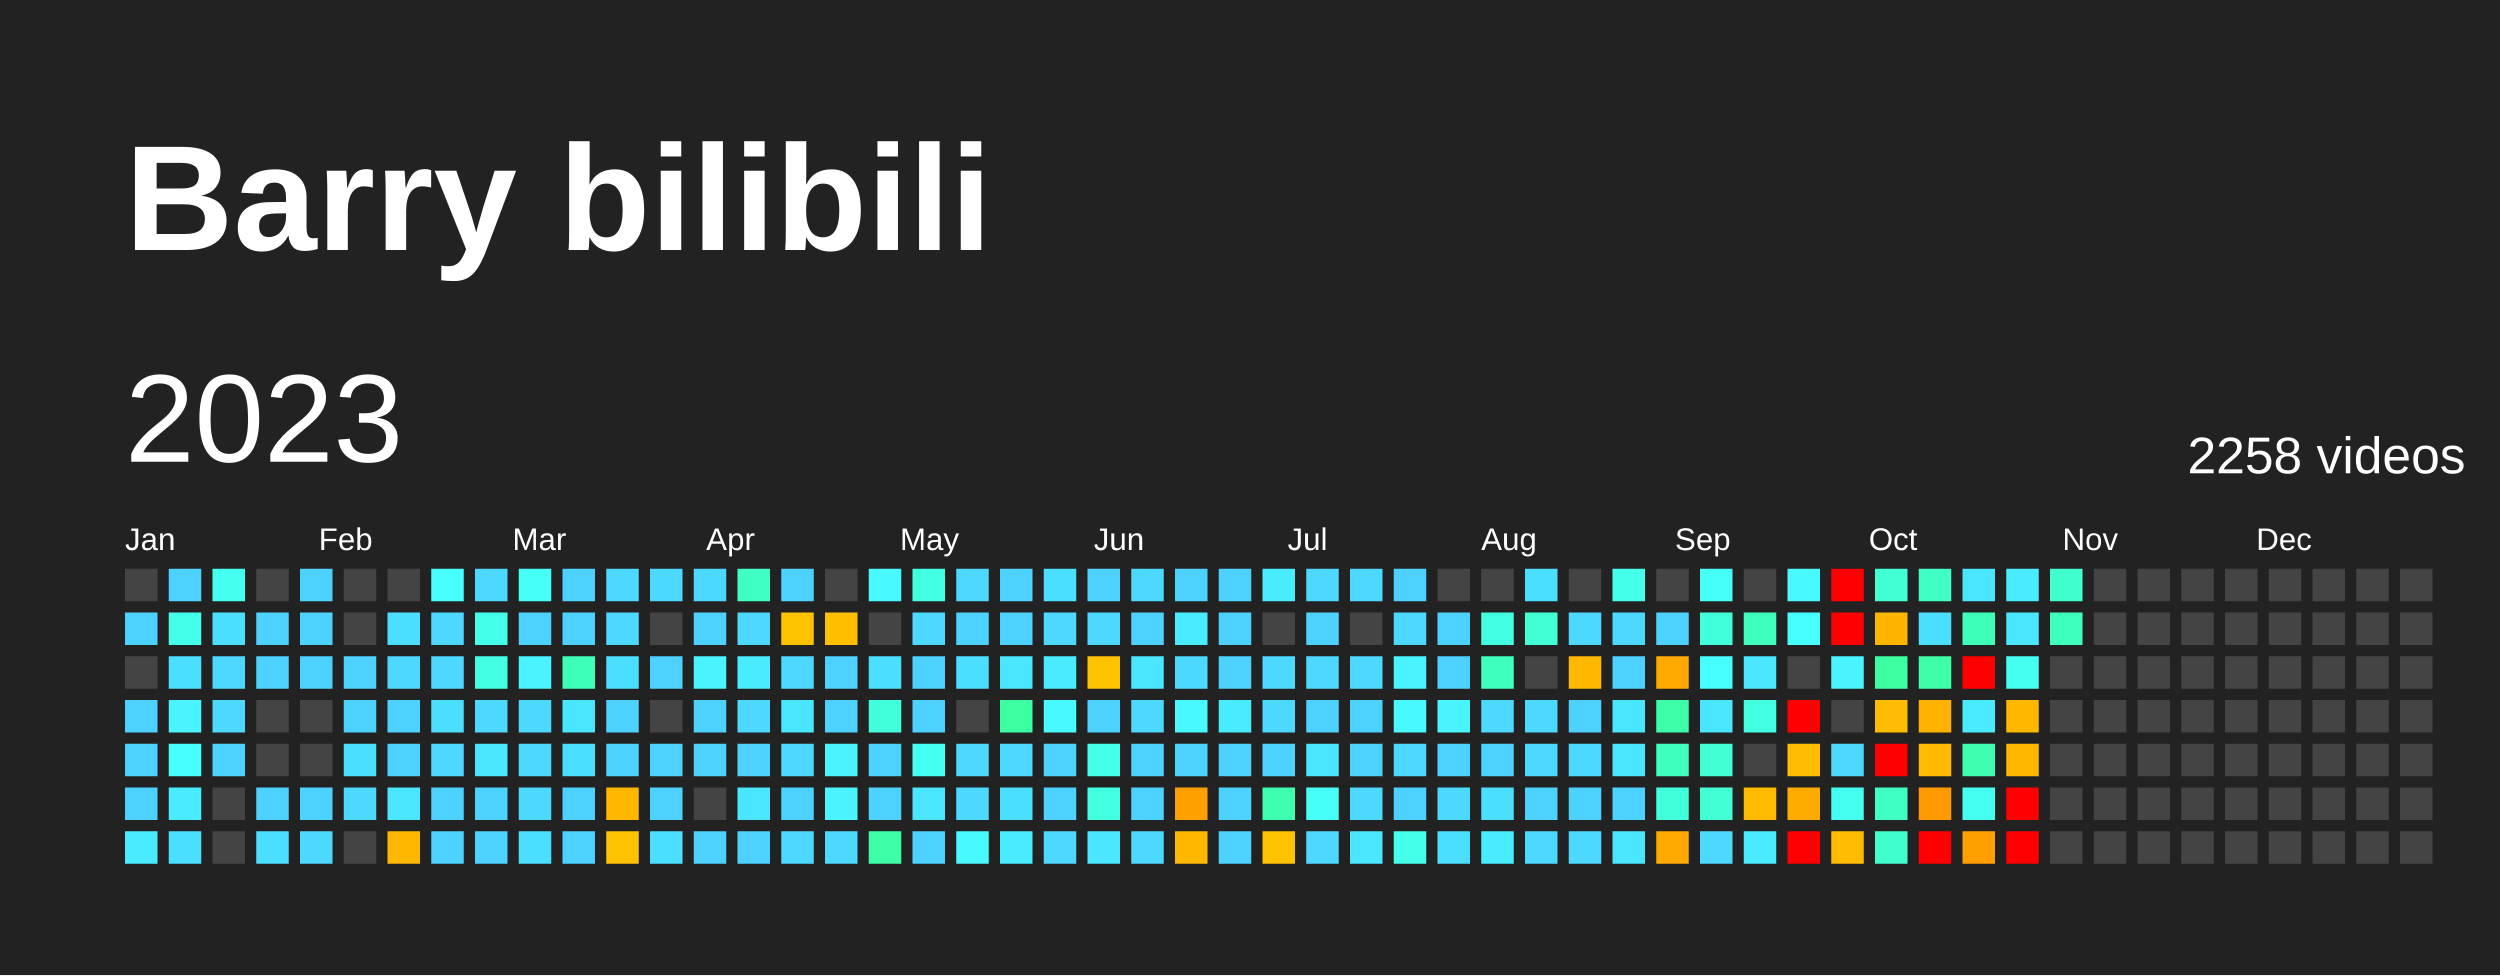
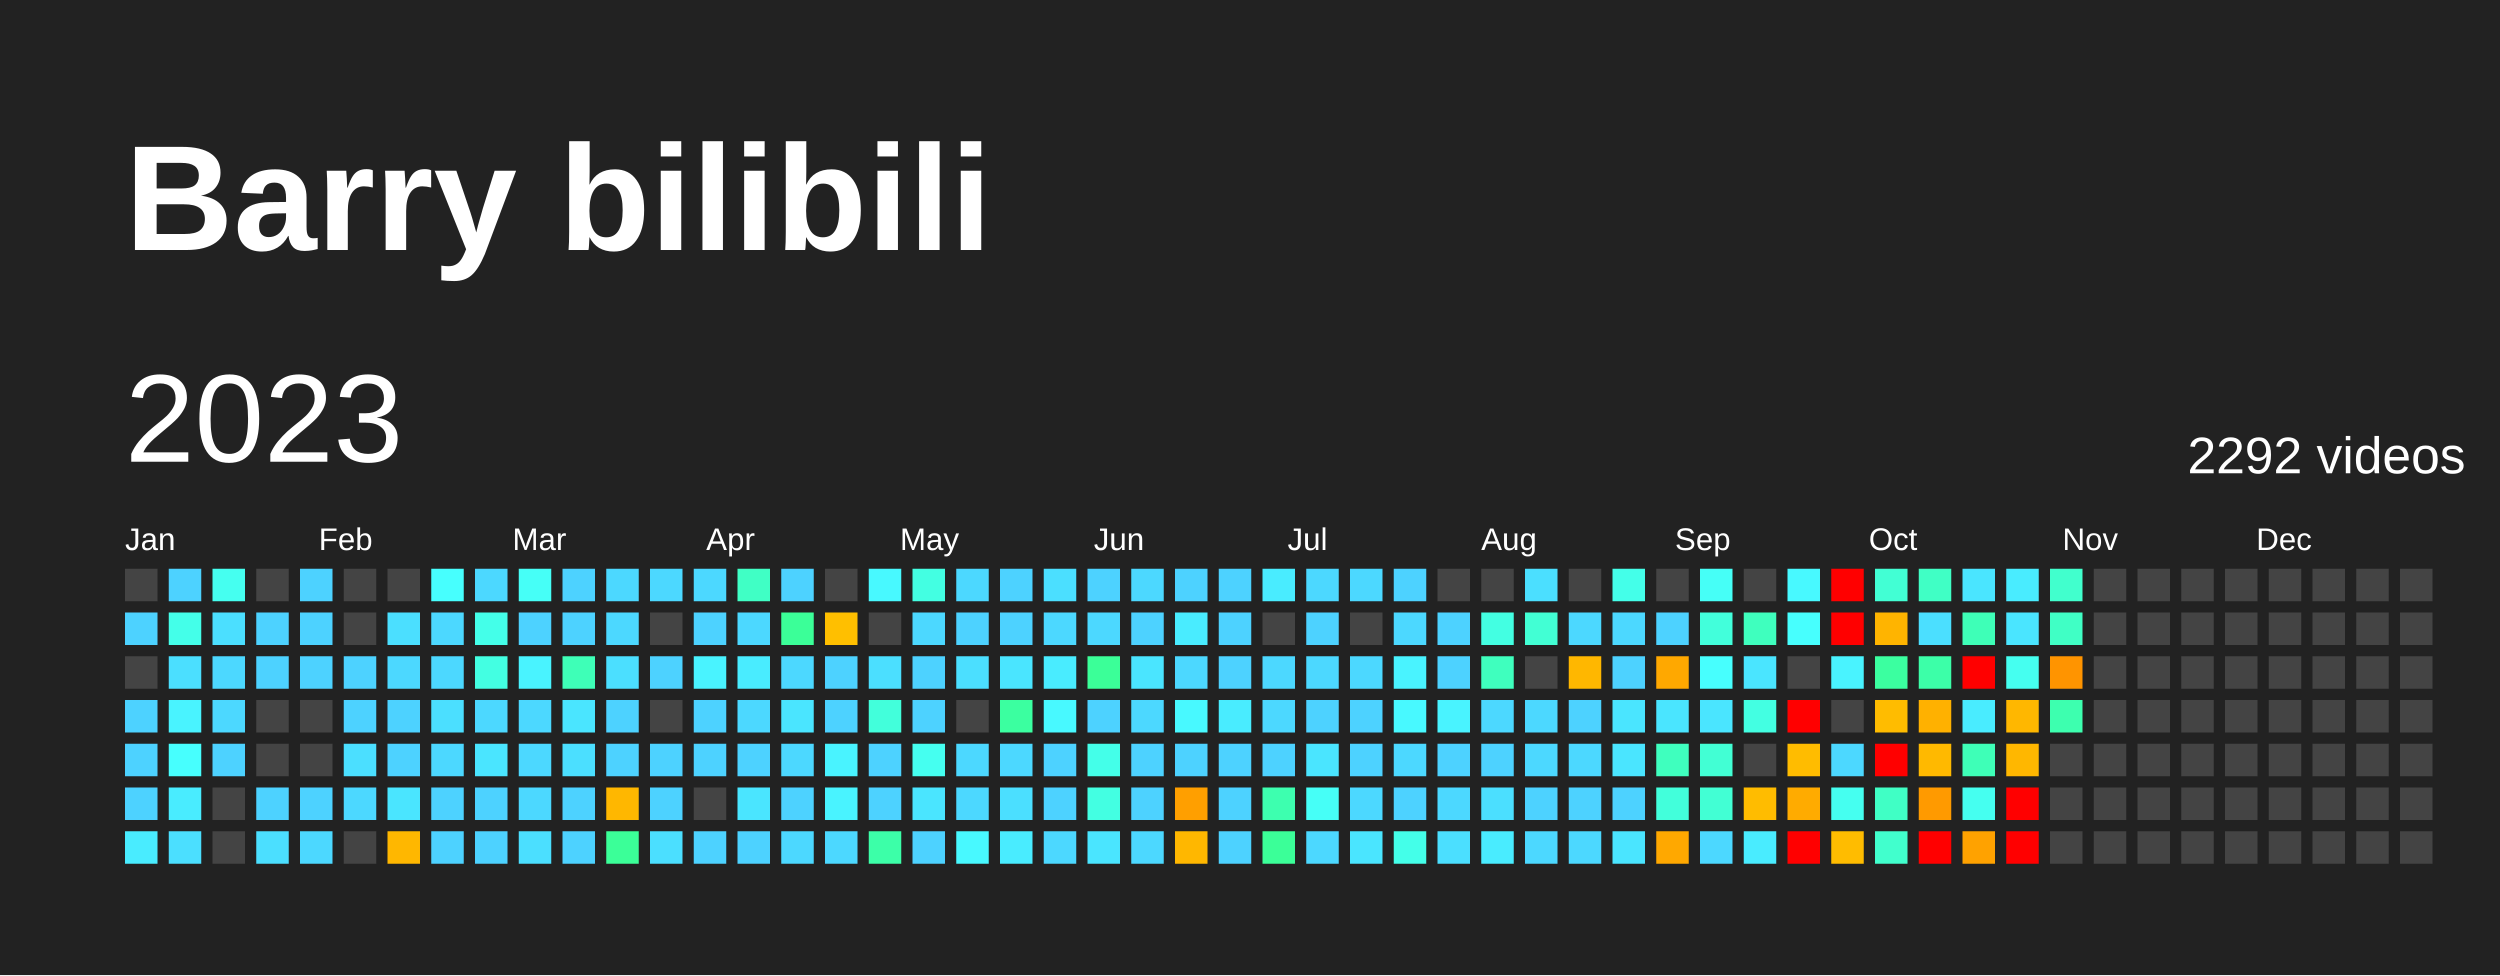
<svg xmlns="http://www.w3.org/2000/svg" baseProfile="full" height="78mm" version="1.1" viewBox="0,0,200,78" width="200mm">
  <defs />
  <rect fill="#222222" height="78" width="200" x="0" y="0" />
  <text fill="#FFFFFF" style="font-size:12px; font-family:Arial; font-weight:bold;" x="10" y="20">Barry bilibili</text>
  <text dominant-baseline="hanging" fill="#FFFFFF" style="font-size:10.0px; font-family:Arial;" x="10" y="30">2023</text>
-   <text dominant-baseline="hanging" fill="#FFFFFF" style="font-size:4.125px; font-family:Arial;" x="175" y="35">2258 videos</text>
+   <text dominant-baseline="hanging" fill="#FFFFFF" style="font-size:4.125px; font-family:Arial;" x="175" y="35">2292 videos</text>
  <text fill="#FFFFFF" style="font-size:2.5px; font-family:Arial" x="10.0" y="44">Jan</text>
  <text fill="#FFFFFF" style="font-size:2.5px; font-family:Arial" x="25.5" y="44">Feb</text>
  <text fill="#FFFFFF" style="font-size:2.5px; font-family:Arial" x="41.0" y="44">Mar</text>
  <text fill="#FFFFFF" style="font-size:2.5px; font-family:Arial" x="56.5" y="44">Apr</text>
  <text fill="#FFFFFF" style="font-size:2.5px; font-family:Arial" x="72.0" y="44">May</text>
  <text fill="#FFFFFF" style="font-size:2.5px; font-family:Arial" x="87.5" y="44">Jun</text>
  <text fill="#FFFFFF" style="font-size:2.5px; font-family:Arial" x="103.0" y="44">Jul</text>
  <text fill="#FFFFFF" style="font-size:2.5px; font-family:Arial" x="118.5" y="44">Aug</text>
  <text fill="#FFFFFF" style="font-size:2.5px; font-family:Arial" x="134.0" y="44">Sep</text>
  <text fill="#FFFFFF" style="font-size:2.5px; font-family:Arial" x="149.5" y="44">Oct</text>
  <text fill="#FFFFFF" style="font-size:2.5px; font-family:Arial" x="165.0" y="44">Nov</text>
  <text fill="#FFFFFF" style="font-size:2.5px; font-family:Arial" x="180.5" y="44">Dec</text>
  <rect fill="#444444" height="2.6" width="2.6" x="10.0" y="45.5" />
  <rect fill="#4dd2ff" height="2.6" width="2.6" x="10.0" y="49.0" />
  <rect fill="#444444" height="2.6" width="2.6" x="10.0" y="52.5" />
  <rect fill="#4dd2ff" height="2.6" width="2.6" x="10.0" y="56.0" />
  <rect fill="#4dd2ff" height="2.6" width="2.6" x="10.0" y="59.5" />
  <rect fill="#4dd2ff" height="2.6" width="2.6" x="10.0" y="63.0" />
  <rect fill="#49ecff" height="2.6" width="2.6" x="10.0" y="66.5" />
  <rect fill="#4dd2ff" height="2.6" width="2.6" x="13.5" y="45.5" />
  <rect fill="#44ffe9" height="2.6" width="2.6" x="13.5" y="49.0" />
  <rect fill="#4bdfff" height="2.6" width="2.6" x="13.5" y="52.5" />
  <rect fill="#49f3ff" height="2.6" width="2.6" x="13.5" y="56.0" />
  <rect fill="#47fffe" height="2.6" width="2.6" x="13.5" y="59.5" />
  <rect fill="#49ecff" height="2.6" width="2.6" x="13.5" y="63.0" />
  <rect fill="#4bdfff" height="2.6" width="2.6" x="13.5" y="66.5" />
  <rect fill="#45fff0" height="2.6" width="2.6" x="17.0" y="45.5" />
  <rect fill="#4bdfff" height="2.6" width="2.6" x="17.0" y="49.0" />
  <rect fill="#4cd8ff" height="2.6" width="2.6" x="17.0" y="52.5" />
  <rect fill="#4cd8ff" height="2.6" width="2.6" x="17.0" y="56.0" />
  <rect fill="#4dd2ff" height="2.6" width="2.6" x="17.0" y="59.5" />
  <rect fill="#444444" height="2.6" width="2.6" x="17.0" y="63.0" />
  <rect fill="#444444" height="2.6" width="2.6" x="17.0" y="66.5" />
  <rect fill="#444444" height="2.6" width="2.6" x="20.5" y="45.5" />
  <rect fill="#4dd2ff" height="2.6" width="2.6" x="20.5" y="49.0" />
  <rect fill="#4dd2ff" height="2.6" width="2.6" x="20.5" y="52.5" />
  <rect fill="#444444" height="2.6" width="2.6" x="20.5" y="56.0" />
  <rect fill="#444444" height="2.6" width="2.6" x="20.5" y="59.5" />
  <rect fill="#4dd2ff" height="2.6" width="2.6" x="20.5" y="63.0" />
  <rect fill="#4bdfff" height="2.6" width="2.6" x="20.5" y="66.5" />
  <rect fill="#4dd2ff" height="2.6" width="2.6" x="24.0" y="45.5" />
  <rect fill="#4dd2ff" height="2.6" width="2.6" x="24.0" y="49.0" />
  <rect fill="#4dd2ff" height="2.6" width="2.6" x="24.0" y="52.5" />
  <rect fill="#444444" height="2.6" width="2.6" x="24.0" y="56.0" />
  <rect fill="#444444" height="2.6" width="2.6" x="24.0" y="59.5" />
  <rect fill="#4dd2ff" height="2.6" width="2.6" x="24.0" y="63.0" />
  <rect fill="#4cd8ff" height="2.6" width="2.6" x="24.0" y="66.5" />
  <rect fill="#444444" height="2.6" width="2.6" x="27.5" y="45.5" />
  <rect fill="#444444" height="2.6" width="2.6" x="27.5" y="49.0" />
  <rect fill="#4dd2ff" height="2.6" width="2.6" x="27.5" y="52.5" />
  <rect fill="#4dd2ff" height="2.6" width="2.6" x="27.5" y="56.0" />
  <rect fill="#4bdfff" height="2.6" width="2.6" x="27.5" y="59.5" />
  <rect fill="#4cd8ff" height="2.6" width="2.6" x="27.5" y="63.0" />
  <rect fill="#444444" height="2.6" width="2.6" x="27.5" y="66.5" />
  <rect fill="#444444" height="2.6" width="2.6" x="31.0" y="45.5" />
  <rect fill="#4bdfff" height="2.6" width="2.6" x="31.0" y="49.0" />
  <rect fill="#4cd8ff" height="2.6" width="2.6" x="31.0" y="52.5" />
  <rect fill="#4dd2ff" height="2.6" width="2.6" x="31.0" y="56.0" />
  <rect fill="#4dd2ff" height="2.6" width="2.6" x="31.0" y="59.5" />
  <rect fill="#4ae5ff" height="2.6" width="2.6" x="31.0" y="63.0" />
  <rect fill="#ffb700" height="2.6" width="2.6" x="31.0" y="66.5" />
  <rect fill="#47fffe" height="2.6" width="2.6" x="34.5" y="45.5" />
  <rect fill="#4cd8ff" height="2.6" width="2.6" x="34.5" y="49.0" />
  <rect fill="#4cd8ff" height="2.6" width="2.6" x="34.5" y="52.5" />
  <rect fill="#4bdfff" height="2.6" width="2.6" x="34.5" y="56.0" />
  <rect fill="#4cd8ff" height="2.6" width="2.6" x="34.5" y="59.5" />
  <rect fill="#4dd2ff" height="2.6" width="2.6" x="34.5" y="63.0" />
  <rect fill="#4dd2ff" height="2.6" width="2.6" x="34.5" y="66.5" />
  <rect fill="#4cd8ff" height="2.6" width="2.6" x="38.0" y="45.5" />
  <rect fill="#44ffe9" height="2.6" width="2.6" x="38.0" y="49.0" />
  <rect fill="#43ffe2" height="2.6" width="2.6" x="38.0" y="52.5" />
  <rect fill="#4cd8ff" height="2.6" width="2.6" x="38.0" y="56.0" />
  <rect fill="#4ae5ff" height="2.6" width="2.6" x="38.0" y="59.5" />
  <rect fill="#4dd2ff" height="2.6" width="2.6" x="38.0" y="63.0" />
  <rect fill="#4dd2ff" height="2.6" width="2.6" x="38.0" y="66.5" />
  <rect fill="#46fff7" height="2.6" width="2.6" x="41.5" y="45.5" />
  <rect fill="#4dd2ff" height="2.6" width="2.6" x="41.5" y="49.0" />
  <rect fill="#49f3ff" height="2.6" width="2.6" x="41.5" y="52.5" />
  <rect fill="#4cd8ff" height="2.6" width="2.6" x="41.5" y="56.0" />
  <rect fill="#4cd8ff" height="2.6" width="2.6" x="41.5" y="59.5" />
  <rect fill="#4cd8ff" height="2.6" width="2.6" x="41.5" y="63.0" />
  <rect fill="#4bdfff" height="2.6" width="2.6" x="41.5" y="66.5" />
  <rect fill="#4dd2ff" height="2.6" width="2.6" x="45.0" y="45.5" />
  <rect fill="#4dd2ff" height="2.6" width="2.6" x="45.0" y="49.0" />
  <rect fill="#3effb7" height="2.6" width="2.6" x="45.0" y="52.5" />
  <rect fill="#4ae5ff" height="2.6" width="2.6" x="45.0" y="56.0" />
  <rect fill="#4bdfff" height="2.6" width="2.6" x="45.0" y="59.5" />
  <rect fill="#4dd2ff" height="2.6" width="2.6" x="45.0" y="63.0" />
  <rect fill="#4dd2ff" height="2.6" width="2.6" x="45.0" y="66.5" />
  <rect fill="#4cd8ff" height="2.6" width="2.6" x="48.5" y="45.5" />
  <rect fill="#4cd8ff" height="2.6" width="2.6" x="48.5" y="49.0" />
  <rect fill="#4bdfff" height="2.6" width="2.6" x="48.5" y="52.5" />
  <rect fill="#4dd2ff" height="2.6" width="2.6" x="48.5" y="56.0" />
  <rect fill="#4dd2ff" height="2.6" width="2.6" x="48.5" y="59.5" />
  <rect fill="#ffb700" height="2.6" width="2.6" x="48.5" y="63.0" />
-   <rect fill="#ffc200" height="2.6" width="2.6" x="48.5" y="66.5" />
+   <rect fill="#3bff98" height="2.6" width="2.6" x="48.5" y="66.5" />
  <rect fill="#4cd8ff" height="2.6" width="2.6" x="52.0" y="45.5" />
  <rect fill="#444444" height="2.6" width="2.6" x="52.0" y="49.0" />
  <rect fill="#4dd2ff" height="2.6" width="2.6" x="52.0" y="52.5" />
  <rect fill="#444444" height="2.6" width="2.6" x="52.0" y="56.0" />
  <rect fill="#4dd2ff" height="2.6" width="2.6" x="52.0" y="59.5" />
  <rect fill="#4dd2ff" height="2.6" width="2.6" x="52.0" y="63.0" />
  <rect fill="#4bdfff" height="2.6" width="2.6" x="52.0" y="66.5" />
  <rect fill="#4cd8ff" height="2.6" width="2.6" x="55.5" y="45.5" />
  <rect fill="#4dd2ff" height="2.6" width="2.6" x="55.5" y="49.0" />
  <rect fill="#49f3ff" height="2.6" width="2.6" x="55.5" y="52.5" />
  <rect fill="#4dd2ff" height="2.6" width="2.6" x="55.5" y="56.0" />
  <rect fill="#4dd2ff" height="2.6" width="2.6" x="55.5" y="59.5" />
  <rect fill="#444444" height="2.6" width="2.6" x="55.5" y="63.0" />
  <rect fill="#4dd2ff" height="2.6" width="2.6" x="55.5" y="66.5" />
  <rect fill="#40ffc5" height="2.6" width="2.6" x="59.0" y="45.5" />
  <rect fill="#4cd8ff" height="2.6" width="2.6" x="59.0" y="49.0" />
  <rect fill="#49ecff" height="2.6" width="2.6" x="59.0" y="52.5" />
  <rect fill="#4cd8ff" height="2.6" width="2.6" x="59.0" y="56.0" />
  <rect fill="#4dd2ff" height="2.6" width="2.6" x="59.0" y="59.5" />
  <rect fill="#4ae5ff" height="2.6" width="2.6" x="59.0" y="63.0" />
  <rect fill="#4dd2ff" height="2.6" width="2.6" x="59.0" y="66.5" />
  <rect fill="#4dd2ff" height="2.6" width="2.6" x="62.5" y="45.5" />
-   <rect fill="#ffc200" height="2.6" width="2.6" x="62.5" y="49.0" />
+   <rect fill="#3bff98" height="2.6" width="2.6" x="62.5" y="49.0" />
  <rect fill="#4cd8ff" height="2.6" width="2.6" x="62.5" y="52.5" />
  <rect fill="#4ae5ff" height="2.6" width="2.6" x="62.5" y="56.0" />
  <rect fill="#4cd8ff" height="2.6" width="2.6" x="62.5" y="59.5" />
  <rect fill="#4dd2ff" height="2.6" width="2.6" x="62.5" y="63.0" />
  <rect fill="#4cd8ff" height="2.6" width="2.6" x="62.5" y="66.5" />
  <rect fill="#444444" height="2.6" width="2.6" x="66.0" y="45.5" />
  <rect fill="#ffbf00" height="2.6" width="2.6" x="66.0" y="49.0" />
  <rect fill="#4dd2ff" height="2.6" width="2.6" x="66.0" y="52.5" />
  <rect fill="#4dd2ff" height="2.6" width="2.6" x="66.0" y="56.0" />
  <rect fill="#49f3ff" height="2.6" width="2.6" x="66.0" y="59.5" />
  <rect fill="#49f3ff" height="2.6" width="2.6" x="66.0" y="63.0" />
  <rect fill="#4cd8ff" height="2.6" width="2.6" x="66.0" y="66.5" />
  <rect fill="#48f9ff" height="2.6" width="2.6" x="69.5" y="45.5" />
  <rect fill="#444444" height="2.6" width="2.6" x="69.5" y="49.0" />
  <rect fill="#4bdfff" height="2.6" width="2.6" x="69.5" y="52.5" />
  <rect fill="#42ffdb" height="2.6" width="2.6" x="69.5" y="56.0" />
  <rect fill="#4dd2ff" height="2.6" width="2.6" x="69.5" y="59.5" />
  <rect fill="#4dd2ff" height="2.6" width="2.6" x="69.5" y="63.0" />
  <rect fill="#3cffa8" height="2.6" width="2.6" x="69.5" y="66.5" />
  <rect fill="#43ffe2" height="2.6" width="2.6" x="73.0" y="45.5" />
  <rect fill="#4cd8ff" height="2.6" width="2.6" x="73.0" y="49.0" />
  <rect fill="#4dd2ff" height="2.6" width="2.6" x="73.0" y="52.5" />
  <rect fill="#4dd2ff" height="2.6" width="2.6" x="73.0" y="56.0" />
  <rect fill="#45fff0" height="2.6" width="2.6" x="73.0" y="59.5" />
  <rect fill="#4ae5ff" height="2.6" width="2.6" x="73.0" y="63.0" />
  <rect fill="#4dd2ff" height="2.6" width="2.6" x="73.0" y="66.5" />
  <rect fill="#4cd8ff" height="2.6" width="2.6" x="76.5" y="45.5" />
  <rect fill="#4dd2ff" height="2.6" width="2.6" x="76.5" y="49.0" />
  <rect fill="#4bdfff" height="2.6" width="2.6" x="76.5" y="52.5" />
  <rect fill="#444444" height="2.6" width="2.6" x="76.5" y="56.0" />
  <rect fill="#4cd8ff" height="2.6" width="2.6" x="76.5" y="59.5" />
  <rect fill="#4cd8ff" height="2.6" width="2.6" x="76.5" y="63.0" />
  <rect fill="#48f9ff" height="2.6" width="2.6" x="76.5" y="66.5" />
  <rect fill="#4dd2ff" height="2.6" width="2.6" x="80.0" y="45.5" />
  <rect fill="#4dd2ff" height="2.6" width="2.6" x="80.0" y="49.0" />
  <rect fill="#4ae5ff" height="2.6" width="2.6" x="80.0" y="52.5" />
  <rect fill="#3bffa0" height="2.6" width="2.6" x="80.0" y="56.0" />
  <rect fill="#4cd8ff" height="2.6" width="2.6" x="80.0" y="59.5" />
  <rect fill="#4bdfff" height="2.6" width="2.6" x="80.0" y="63.0" />
  <rect fill="#49ecff" height="2.6" width="2.6" x="80.0" y="66.5" />
  <rect fill="#4bdfff" height="2.6" width="2.6" x="83.5" y="45.5" />
  <rect fill="#4cd8ff" height="2.6" width="2.6" x="83.5" y="49.0" />
  <rect fill="#49ecff" height="2.6" width="2.6" x="83.5" y="52.5" />
  <rect fill="#48f9ff" height="2.6" width="2.6" x="83.5" y="56.0" />
  <rect fill="#4dd2ff" height="2.6" width="2.6" x="83.5" y="59.5" />
  <rect fill="#4dd2ff" height="2.6" width="2.6" x="83.5" y="63.0" />
  <rect fill="#4cd8ff" height="2.6" width="2.6" x="83.5" y="66.5" />
  <rect fill="#4dd2ff" height="2.6" width="2.6" x="87.0" y="45.5" />
  <rect fill="#4cd8ff" height="2.6" width="2.6" x="87.0" y="49.0" />
-   <rect fill="#ffc200" height="2.6" width="2.6" x="87.0" y="52.5" />
+   <rect fill="#3bff98" height="2.6" width="2.6" x="87.0" y="52.5" />
  <rect fill="#4dd2ff" height="2.6" width="2.6" x="87.0" y="56.0" />
  <rect fill="#44ffe9" height="2.6" width="2.6" x="87.0" y="59.5" />
  <rect fill="#43ffe2" height="2.6" width="2.6" x="87.0" y="63.0" />
  <rect fill="#4ae5ff" height="2.6" width="2.6" x="87.0" y="66.5" />
  <rect fill="#4cd8ff" height="2.6" width="2.6" x="90.5" y="45.5" />
  <rect fill="#4dd2ff" height="2.6" width="2.6" x="90.5" y="49.0" />
  <rect fill="#4ae5ff" height="2.6" width="2.6" x="90.5" y="52.5" />
  <rect fill="#4cd8ff" height="2.6" width="2.6" x="90.5" y="56.0" />
  <rect fill="#4dd2ff" height="2.6" width="2.6" x="90.5" y="59.5" />
  <rect fill="#4dd2ff" height="2.6" width="2.6" x="90.5" y="63.0" />
  <rect fill="#4cd8ff" height="2.6" width="2.6" x="90.5" y="66.5" />
  <rect fill="#4dd2ff" height="2.6" width="2.6" x="94.0" y="45.5" />
  <rect fill="#49ecff" height="2.6" width="2.6" x="94.0" y="49.0" />
  <rect fill="#4cd8ff" height="2.6" width="2.6" x="94.0" y="52.5" />
  <rect fill="#48f9ff" height="2.6" width="2.6" x="94.0" y="56.0" />
  <rect fill="#4dd2ff" height="2.6" width="2.6" x="94.0" y="59.5" />
  <rect fill="#ff9f00" height="2.6" width="2.6" x="94.0" y="63.0" />
  <rect fill="#ffb700" height="2.6" width="2.6" x="94.0" y="66.5" />
  <rect fill="#4dd2ff" height="2.6" width="2.6" x="97.5" y="45.5" />
  <rect fill="#4dd2ff" height="2.6" width="2.6" x="97.5" y="49.0" />
  <rect fill="#4dd2ff" height="2.6" width="2.6" x="97.5" y="52.5" />
  <rect fill="#49ecff" height="2.6" width="2.6" x="97.5" y="56.0" />
  <rect fill="#4dd2ff" height="2.6" width="2.6" x="97.5" y="59.5" />
  <rect fill="#4dd2ff" height="2.6" width="2.6" x="97.5" y="63.0" />
  <rect fill="#4dd2ff" height="2.6" width="2.6" x="97.5" y="66.5" />
  <rect fill="#49ecff" height="2.6" width="2.6" x="101.0" y="45.5" />
  <rect fill="#444444" height="2.6" width="2.6" x="101.0" y="49.0" />
  <rect fill="#4cd8ff" height="2.6" width="2.6" x="101.0" y="52.5" />
  <rect fill="#4cd8ff" height="2.6" width="2.6" x="101.0" y="56.0" />
  <rect fill="#4dd2ff" height="2.6" width="2.6" x="101.0" y="59.5" />
  <rect fill="#3dffaf" height="2.6" width="2.6" x="101.0" y="63.0" />
-   <rect fill="#ffc200" height="2.6" width="2.6" x="101.0" y="66.5" />
+   <rect fill="#3bff98" height="2.6" width="2.6" x="101.0" y="66.5" />
  <rect fill="#4cd8ff" height="2.6" width="2.6" x="104.5" y="45.5" />
  <rect fill="#4dd2ff" height="2.6" width="2.6" x="104.5" y="49.0" />
  <rect fill="#4cd8ff" height="2.6" width="2.6" x="104.5" y="52.5" />
  <rect fill="#4dd2ff" height="2.6" width="2.6" x="104.5" y="56.0" />
  <rect fill="#4ae5ff" height="2.6" width="2.6" x="104.5" y="59.5" />
  <rect fill="#46fff7" height="2.6" width="2.6" x="104.5" y="63.0" />
  <rect fill="#4cd8ff" height="2.6" width="2.6" x="104.5" y="66.5" />
  <rect fill="#4cd8ff" height="2.6" width="2.6" x="108.0" y="45.5" />
  <rect fill="#444444" height="2.6" width="2.6" x="108.0" y="49.0" />
  <rect fill="#4cd8ff" height="2.6" width="2.6" x="108.0" y="52.5" />
  <rect fill="#4dd2ff" height="2.6" width="2.6" x="108.0" y="56.0" />
  <rect fill="#4dd2ff" height="2.6" width="2.6" x="108.0" y="59.5" />
  <rect fill="#4cd8ff" height="2.6" width="2.6" x="108.0" y="63.0" />
  <rect fill="#4ae5ff" height="2.6" width="2.6" x="108.0" y="66.5" />
  <rect fill="#4dd2ff" height="2.6" width="2.6" x="111.5" y="45.5" />
  <rect fill="#4cd8ff" height="2.6" width="2.6" x="111.5" y="49.0" />
  <rect fill="#49f3ff" height="2.6" width="2.6" x="111.5" y="52.5" />
  <rect fill="#48f9ff" height="2.6" width="2.6" x="111.5" y="56.0" />
  <rect fill="#4cd8ff" height="2.6" width="2.6" x="111.5" y="59.5" />
  <rect fill="#4dd2ff" height="2.6" width="2.6" x="111.5" y="63.0" />
  <rect fill="#44ffe9" height="2.6" width="2.6" x="111.5" y="66.5" />
  <rect fill="#444444" height="2.6" width="2.6" x="115.0" y="45.5" />
  <rect fill="#4dd2ff" height="2.6" width="2.6" x="115.0" y="49.0" />
  <rect fill="#4dd2ff" height="2.6" width="2.6" x="115.0" y="52.5" />
  <rect fill="#49f3ff" height="2.6" width="2.6" x="115.0" y="56.0" />
  <rect fill="#4dd2ff" height="2.6" width="2.6" x="115.0" y="59.5" />
  <rect fill="#4cd8ff" height="2.6" width="2.6" x="115.0" y="63.0" />
  <rect fill="#4bdfff" height="2.6" width="2.6" x="115.0" y="66.5" />
  <rect fill="#444444" height="2.6" width="2.6" x="118.5" y="45.5" />
  <rect fill="#43ffe2" height="2.6" width="2.6" x="118.5" y="49.0" />
  <rect fill="#3fffbe" height="2.6" width="2.6" x="118.5" y="52.5" />
  <rect fill="#4cd8ff" height="2.6" width="2.6" x="118.5" y="56.0" />
  <rect fill="#4dd2ff" height="2.6" width="2.6" x="118.5" y="59.5" />
  <rect fill="#4bdfff" height="2.6" width="2.6" x="118.5" y="63.0" />
  <rect fill="#49ecff" height="2.6" width="2.6" x="118.5" y="66.5" />
  <rect fill="#4bdfff" height="2.6" width="2.6" x="122.0" y="45.5" />
  <rect fill="#42ffd4" height="2.6" width="2.6" x="122.0" y="49.0" />
  <rect fill="#444444" height="2.6" width="2.6" x="122.0" y="52.5" />
  <rect fill="#4cd8ff" height="2.6" width="2.6" x="122.0" y="56.0" />
  <rect fill="#4cd8ff" height="2.6" width="2.6" x="122.0" y="59.5" />
  <rect fill="#4dd2ff" height="2.6" width="2.6" x="122.0" y="63.0" />
  <rect fill="#4cd8ff" height="2.6" width="2.6" x="122.0" y="66.5" />
  <rect fill="#444444" height="2.6" width="2.6" x="125.5" y="45.5" />
  <rect fill="#4cd8ff" height="2.6" width="2.6" x="125.5" y="49.0" />
  <rect fill="#ffb700" height="2.6" width="2.6" x="125.5" y="52.5" />
  <rect fill="#4dd2ff" height="2.6" width="2.6" x="125.5" y="56.0" />
  <rect fill="#4cd8ff" height="2.6" width="2.6" x="125.5" y="59.5" />
  <rect fill="#4dd2ff" height="2.6" width="2.6" x="125.5" y="63.0" />
  <rect fill="#4cd8ff" height="2.6" width="2.6" x="125.5" y="66.5" />
  <rect fill="#44ffe9" height="2.6" width="2.6" x="129.0" y="45.5" />
  <rect fill="#4cd8ff" height="2.6" width="2.6" x="129.0" y="49.0" />
  <rect fill="#4dd2ff" height="2.6" width="2.6" x="129.0" y="52.5" />
  <rect fill="#4ae5ff" height="2.6" width="2.6" x="129.0" y="56.0" />
  <rect fill="#4ae5ff" height="2.6" width="2.6" x="129.0" y="59.5" />
  <rect fill="#4dd2ff" height="2.6" width="2.6" x="129.0" y="63.0" />
  <rect fill="#4ae5ff" height="2.6" width="2.6" x="129.0" y="66.5" />
  <rect fill="#444444" height="2.6" width="2.6" x="132.5" y="45.5" />
  <rect fill="#4dd2ff" height="2.6" width="2.6" x="132.5" y="49.0" />
  <rect fill="#ffa800" height="2.6" width="2.6" x="132.5" y="52.5" />
-   <rect fill="#3cffa8" height="2.6" width="2.6" x="132.5" y="56.0" />
+   <rect fill="#4ae5ff" height="2.6" width="2.6" x="132.5" y="56.0" />
  <rect fill="#3fffbe" height="2.6" width="2.6" x="132.5" y="59.5" />
  <rect fill="#42ffdb" height="2.6" width="2.6" x="132.5" y="63.0" />
  <rect fill="#ffa800" height="2.6" width="2.6" x="132.5" y="66.5" />
  <rect fill="#46fff7" height="2.6" width="2.6" x="136.0" y="45.5" />
  <rect fill="#42ffdb" height="2.6" width="2.6" x="136.0" y="49.0" />
  <rect fill="#47fffe" height="2.6" width="2.6" x="136.0" y="52.5" />
  <rect fill="#4ae5ff" height="2.6" width="2.6" x="136.0" y="56.0" />
  <rect fill="#42ffd4" height="2.6" width="2.6" x="136.0" y="59.5" />
  <rect fill="#42ffd4" height="2.6" width="2.6" x="136.0" y="63.0" />
  <rect fill="#4cd8ff" height="2.6" width="2.6" x="136.0" y="66.5" />
  <rect fill="#444444" height="2.6" width="2.6" x="139.5" y="45.5" />
  <rect fill="#3fffbe" height="2.6" width="2.6" x="139.5" y="49.0" />
  <rect fill="#4ae5ff" height="2.6" width="2.6" x="139.5" y="52.5" />
  <rect fill="#43ffe2" height="2.6" width="2.6" x="139.5" y="56.0" />
  <rect fill="#444444" height="2.6" width="2.6" x="139.5" y="59.5" />
-   <rect fill="#ffb900" height="2.6" width="2.6" x="139.5" y="63.0" />
+   <rect fill="#ffbc00" height="2.6" width="2.6" x="139.5" y="63.0" />
  <rect fill="#49ecff" height="2.6" width="2.6" x="139.5" y="66.5" />
  <rect fill="#48f9ff" height="2.6" width="2.6" x="143.0" y="45.5" />
  <rect fill="#47fffe" height="2.6" width="2.6" x="143.0" y="49.0" />
  <rect fill="#444444" height="2.6" width="2.6" x="143.0" y="52.5" />
  <rect fill="red" height="2.6" width="2.6" x="143.0" y="56.0" />
  <rect fill="#ffbc00" height="2.6" width="2.6" x="143.0" y="59.5" />
  <rect fill="#ffab00" height="2.6" width="2.6" x="143.0" y="63.0" />
  <rect fill="red" height="2.6" width="2.6" x="143.0" y="66.5" />
  <rect fill="red" height="2.6" width="2.6" x="146.5" y="45.5" />
  <rect fill="red" height="2.6" width="2.6" x="146.5" y="49.0" />
  <rect fill="#49f3ff" height="2.6" width="2.6" x="146.5" y="52.5" />
  <rect fill="#444444" height="2.6" width="2.6" x="146.5" y="56.0" />
  <rect fill="#4cd8ff" height="2.6" width="2.6" x="146.5" y="59.5" />
  <rect fill="#45fff0" height="2.6" width="2.6" x="146.5" y="63.0" />
  <rect fill="#ffbc00" height="2.6" width="2.6" x="146.5" y="66.5" />
  <rect fill="#42ffd4" height="2.6" width="2.6" x="150.0" y="45.5" />
  <rect fill="#ffb400" height="2.6" width="2.6" x="150.0" y="49.0" />
  <rect fill="#3bffa0" height="2.6" width="2.6" x="150.0" y="52.5" />
  <rect fill="#ffbc00" height="2.6" width="2.6" x="150.0" y="56.0" />
  <rect fill="red" height="2.6" width="2.6" x="150.0" y="59.5" />
  <rect fill="#40ffc5" height="2.6" width="2.6" x="150.0" y="63.0" />
  <rect fill="#41ffcd" height="2.6" width="2.6" x="150.0" y="66.5" />
  <rect fill="#40ffc5" height="2.6" width="2.6" x="153.5" y="45.5" />
  <rect fill="#4bdfff" height="2.6" width="2.6" x="153.5" y="49.0" />
  <rect fill="#3cffa8" height="2.6" width="2.6" x="153.5" y="52.5" />
  <rect fill="#ffb100" height="2.6" width="2.6" x="153.5" y="56.0" />
  <rect fill="#ffb900" height="2.6" width="2.6" x="153.5" y="59.5" />
  <rect fill="#ff9a00" height="2.6" width="2.6" x="153.5" y="63.0" />
  <rect fill="red" height="2.6" width="2.6" x="153.5" y="66.5" />
  <rect fill="#4ae5ff" height="2.6" width="2.6" x="157.0" y="45.5" />
  <rect fill="#3effb7" height="2.6" width="2.6" x="157.0" y="49.0" />
  <rect fill="red" height="2.6" width="2.6" x="157.0" y="52.5" />
  <rect fill="#49ecff" height="2.6" width="2.6" x="157.0" y="56.0" />
-   <rect fill="#3dffaf" height="2.6" width="2.6" x="157.0" y="59.5" />
+   <rect fill="#3effb7" height="2.6" width="2.6" x="157.0" y="59.5" />
  <rect fill="#45fff0" height="2.6" width="2.6" x="157.0" y="63.0" />
-   <rect fill="#ff9f00" height="2.6" width="2.6" x="157.0" y="66.5" />
+   <rect fill="#ffa200" height="2.6" width="2.6" x="157.0" y="66.5" />
  <rect fill="#49ecff" height="2.6" width="2.6" x="160.5" y="45.5" />
  <rect fill="#4ae5ff" height="2.6" width="2.6" x="160.5" y="49.0" />
  <rect fill="#45fff0" height="2.6" width="2.6" x="160.5" y="52.5" />
  <rect fill="#ffb700" height="2.6" width="2.6" x="160.5" y="56.0" />
  <rect fill="#ffb700" height="2.6" width="2.6" x="160.5" y="59.5" />
  <rect fill="red" height="2.6" width="2.6" x="160.5" y="63.0" />
  <rect fill="red" height="2.6" width="2.6" x="160.5" y="66.5" />
  <rect fill="#41ffcd" height="2.6" width="2.6" x="164.0" y="45.5" />
-   <rect fill="#3fffbe" height="2.6" width="2.6" x="164.0" y="49.0" />
-   <rect fill="#444444" height="2.6" width="2.6" x="164.0" y="52.5" />
-   <rect fill="#444444" height="2.6" width="2.6" x="164.0" y="56.0" />
+   <rect fill="#40ffc5" height="2.6" width="2.6" x="164.0" y="49.0" />
+   <rect fill="#ff9400" height="2.6" width="2.6" x="164.0" y="52.5" />
+   <rect fill="#3dffaf" height="2.6" width="2.6" x="164.0" y="56.0" />
  <rect fill="#444444" height="2.6" width="2.6" x="164.0" y="59.5" />
  <rect fill="#444444" height="2.6" width="2.6" x="164.0" y="63.0" />
  <rect fill="#444444" height="2.6" width="2.6" x="164.0" y="66.5" />
  <rect fill="#444444" height="2.6" width="2.6" x="167.5" y="45.5" />
  <rect fill="#444444" height="2.6" width="2.6" x="167.5" y="49.0" />
  <rect fill="#444444" height="2.6" width="2.6" x="167.5" y="52.5" />
  <rect fill="#444444" height="2.6" width="2.6" x="167.5" y="56.0" />
  <rect fill="#444444" height="2.6" width="2.6" x="167.5" y="59.5" />
  <rect fill="#444444" height="2.6" width="2.6" x="167.5" y="63.0" />
  <rect fill="#444444" height="2.6" width="2.6" x="167.5" y="66.5" />
  <rect fill="#444444" height="2.6" width="2.6" x="171.0" y="45.5" />
  <rect fill="#444444" height="2.6" width="2.6" x="171.0" y="49.0" />
  <rect fill="#444444" height="2.6" width="2.6" x="171.0" y="52.5" />
  <rect fill="#444444" height="2.6" width="2.6" x="171.0" y="56.0" />
  <rect fill="#444444" height="2.6" width="2.6" x="171.0" y="59.5" />
  <rect fill="#444444" height="2.6" width="2.6" x="171.0" y="63.0" />
  <rect fill="#444444" height="2.6" width="2.6" x="171.0" y="66.5" />
  <rect fill="#444444" height="2.6" width="2.6" x="174.5" y="45.5" />
  <rect fill="#444444" height="2.6" width="2.6" x="174.5" y="49.0" />
  <rect fill="#444444" height="2.6" width="2.6" x="174.5" y="52.5" />
  <rect fill="#444444" height="2.6" width="2.6" x="174.5" y="56.0" />
  <rect fill="#444444" height="2.6" width="2.6" x="174.5" y="59.5" />
  <rect fill="#444444" height="2.6" width="2.6" x="174.5" y="63.0" />
  <rect fill="#444444" height="2.6" width="2.6" x="174.5" y="66.5" />
  <rect fill="#444444" height="2.6" width="2.6" x="178.0" y="45.5" />
  <rect fill="#444444" height="2.6" width="2.6" x="178.0" y="49.0" />
  <rect fill="#444444" height="2.6" width="2.6" x="178.0" y="52.5" />
  <rect fill="#444444" height="2.6" width="2.6" x="178.0" y="56.0" />
  <rect fill="#444444" height="2.6" width="2.6" x="178.0" y="59.5" />
  <rect fill="#444444" height="2.6" width="2.6" x="178.0" y="63.0" />
  <rect fill="#444444" height="2.6" width="2.6" x="178.0" y="66.5" />
  <rect fill="#444444" height="2.6" width="2.6" x="181.5" y="45.5" />
  <rect fill="#444444" height="2.6" width="2.6" x="181.5" y="49.0" />
  <rect fill="#444444" height="2.6" width="2.6" x="181.5" y="52.5" />
  <rect fill="#444444" height="2.6" width="2.6" x="181.5" y="56.0" />
  <rect fill="#444444" height="2.6" width="2.6" x="181.5" y="59.5" />
  <rect fill="#444444" height="2.6" width="2.6" x="181.5" y="63.0" />
  <rect fill="#444444" height="2.6" width="2.6" x="181.5" y="66.5" />
  <rect fill="#444444" height="2.6" width="2.6" x="185.0" y="45.5" />
  <rect fill="#444444" height="2.6" width="2.6" x="185.0" y="49.0" />
  <rect fill="#444444" height="2.6" width="2.6" x="185.0" y="52.5" />
  <rect fill="#444444" height="2.6" width="2.6" x="185.0" y="56.0" />
  <rect fill="#444444" height="2.6" width="2.6" x="185.0" y="59.5" />
  <rect fill="#444444" height="2.6" width="2.6" x="185.0" y="63.0" />
  <rect fill="#444444" height="2.6" width="2.6" x="185.0" y="66.5" />
  <rect fill="#444444" height="2.6" width="2.6" x="188.5" y="45.5" />
  <rect fill="#444444" height="2.6" width="2.6" x="188.5" y="49.0" />
  <rect fill="#444444" height="2.6" width="2.6" x="188.5" y="52.5" />
  <rect fill="#444444" height="2.6" width="2.6" x="188.5" y="56.0" />
  <rect fill="#444444" height="2.6" width="2.6" x="188.5" y="59.5" />
  <rect fill="#444444" height="2.6" width="2.6" x="188.5" y="63.0" />
  <rect fill="#444444" height="2.6" width="2.6" x="188.5" y="66.5" />
  <rect fill="#444444" height="2.6" width="2.6" x="192.0" y="45.5" />
  <rect fill="#444444" height="2.6" width="2.6" x="192.0" y="49.0" />
  <rect fill="#444444" height="2.6" width="2.6" x="192.0" y="52.5" />
  <rect fill="#444444" height="2.6" width="2.6" x="192.0" y="56.0" />
  <rect fill="#444444" height="2.6" width="2.6" x="192.0" y="59.5" />
  <rect fill="#444444" height="2.6" width="2.6" x="192.0" y="63.0" />
  <rect fill="#444444" height="2.6" width="2.6" x="192.0" y="66.5" />
</svg>
